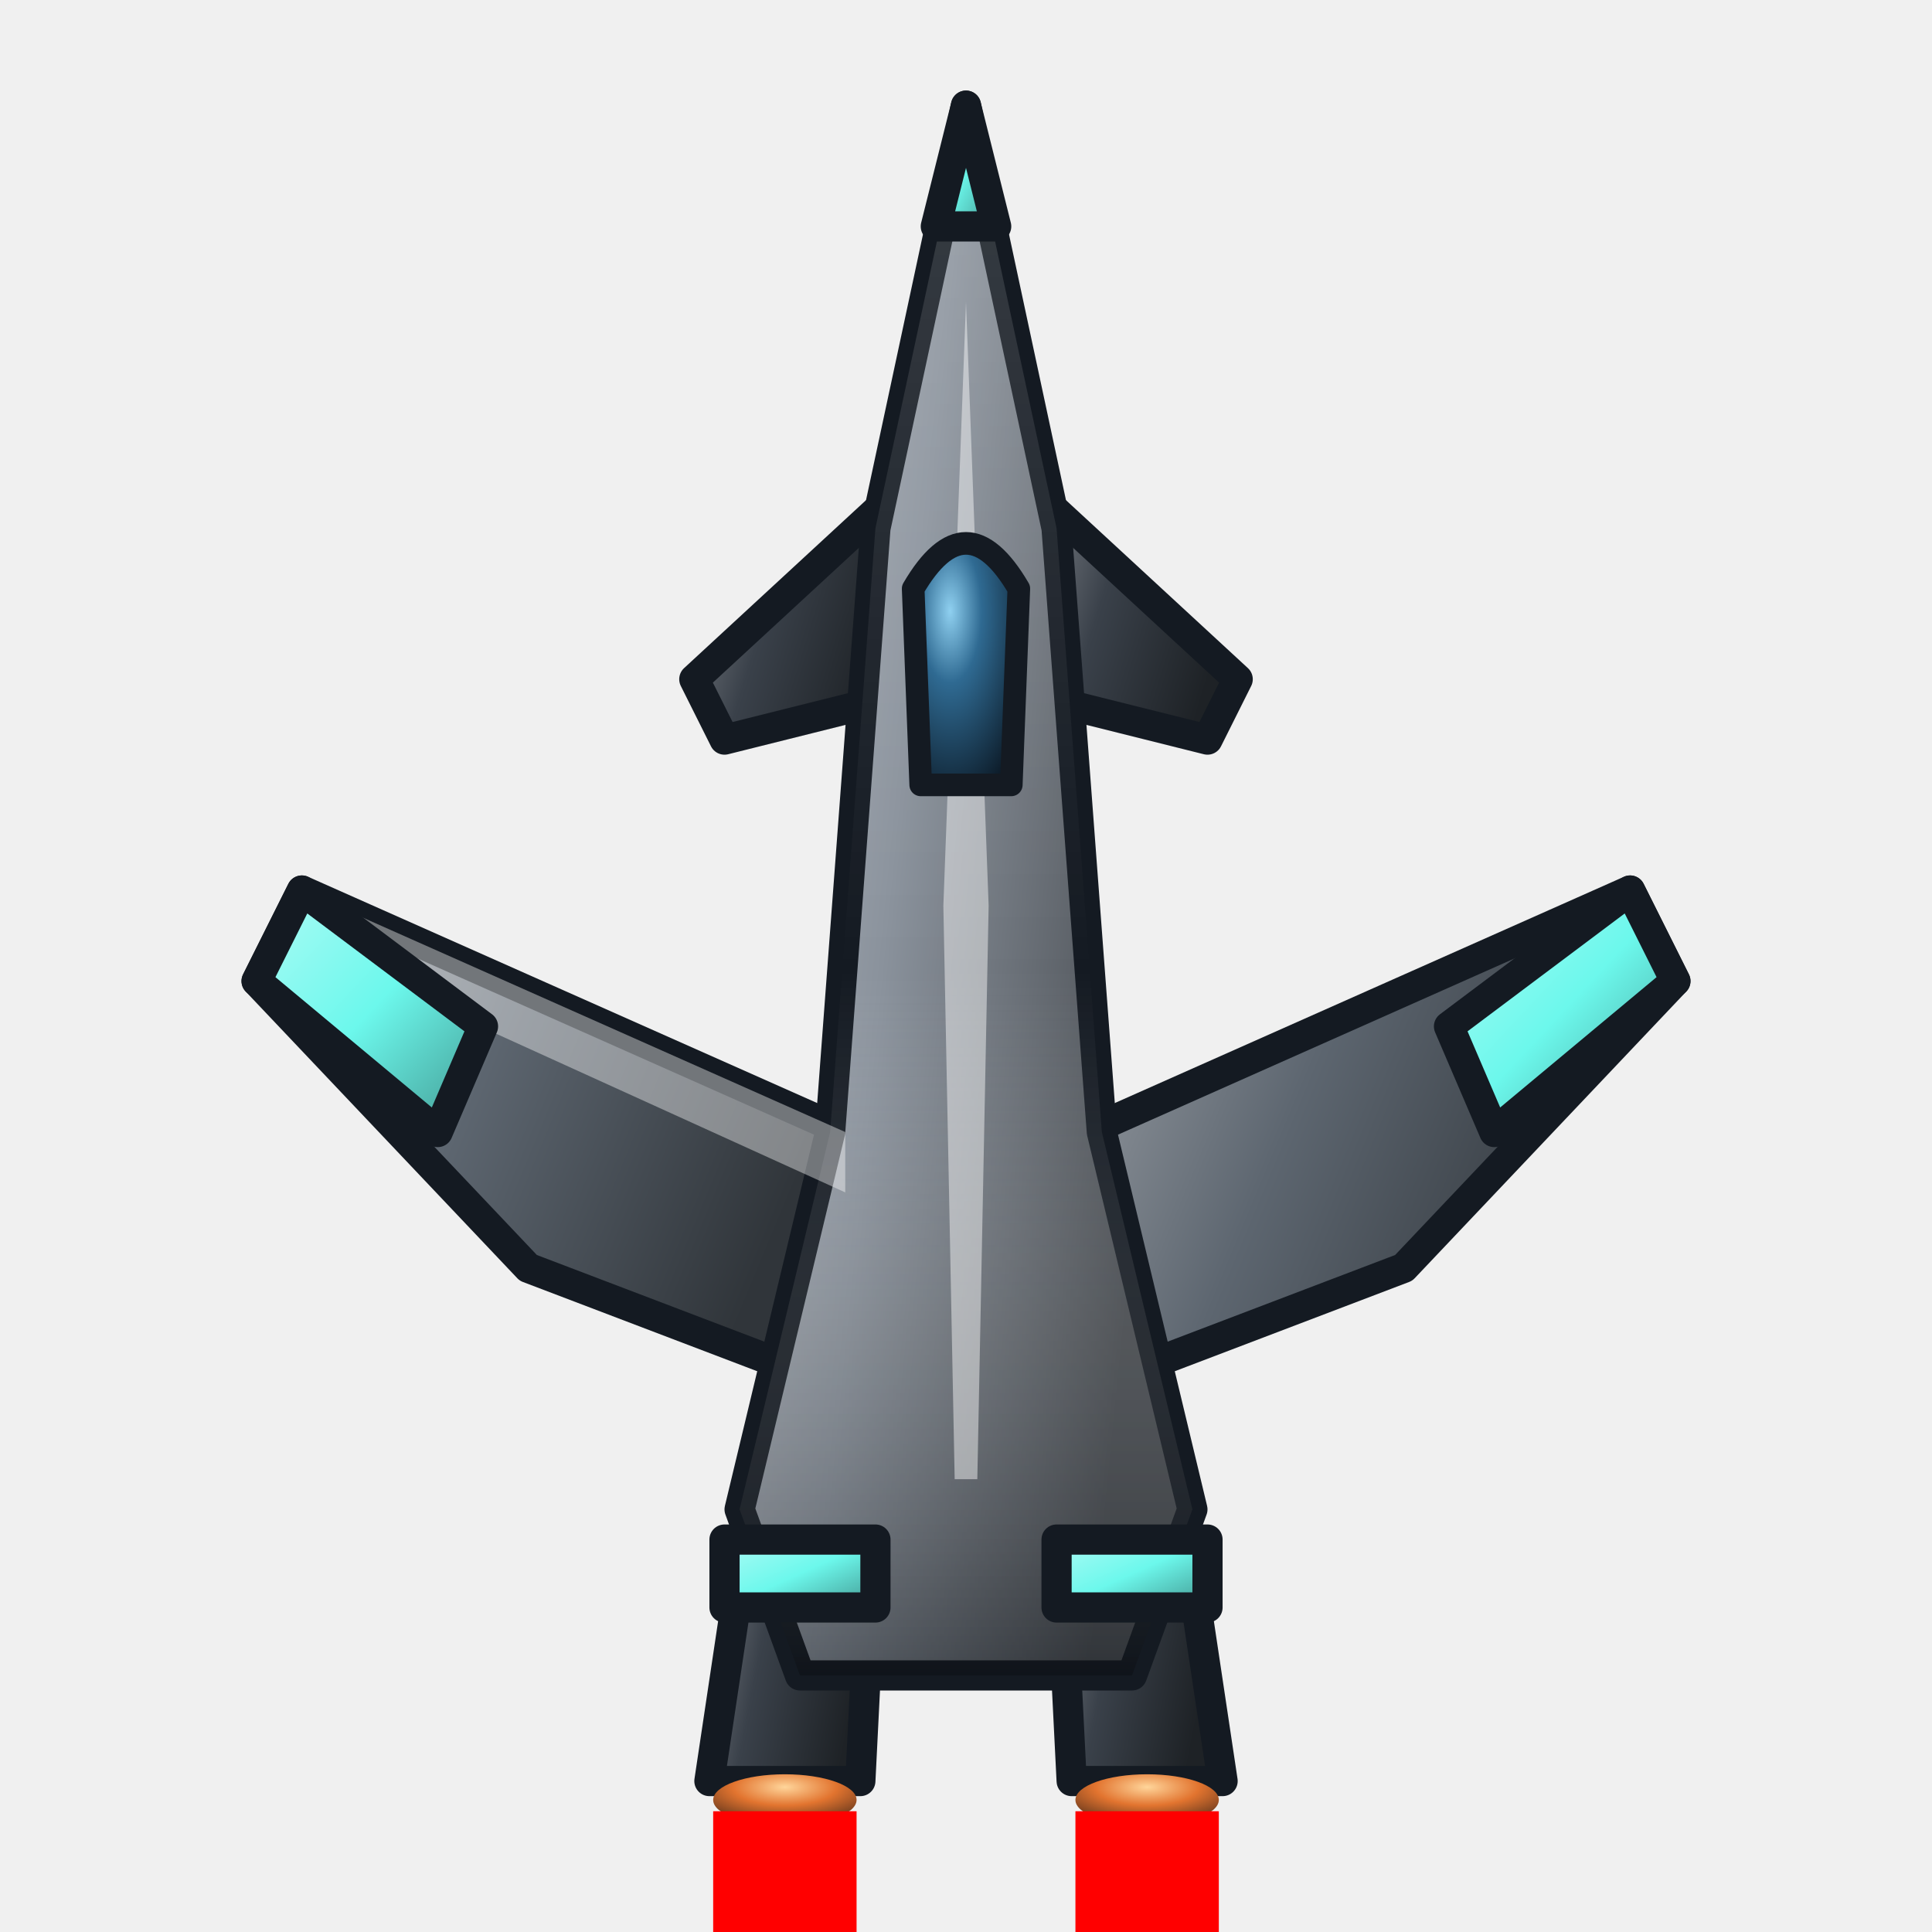
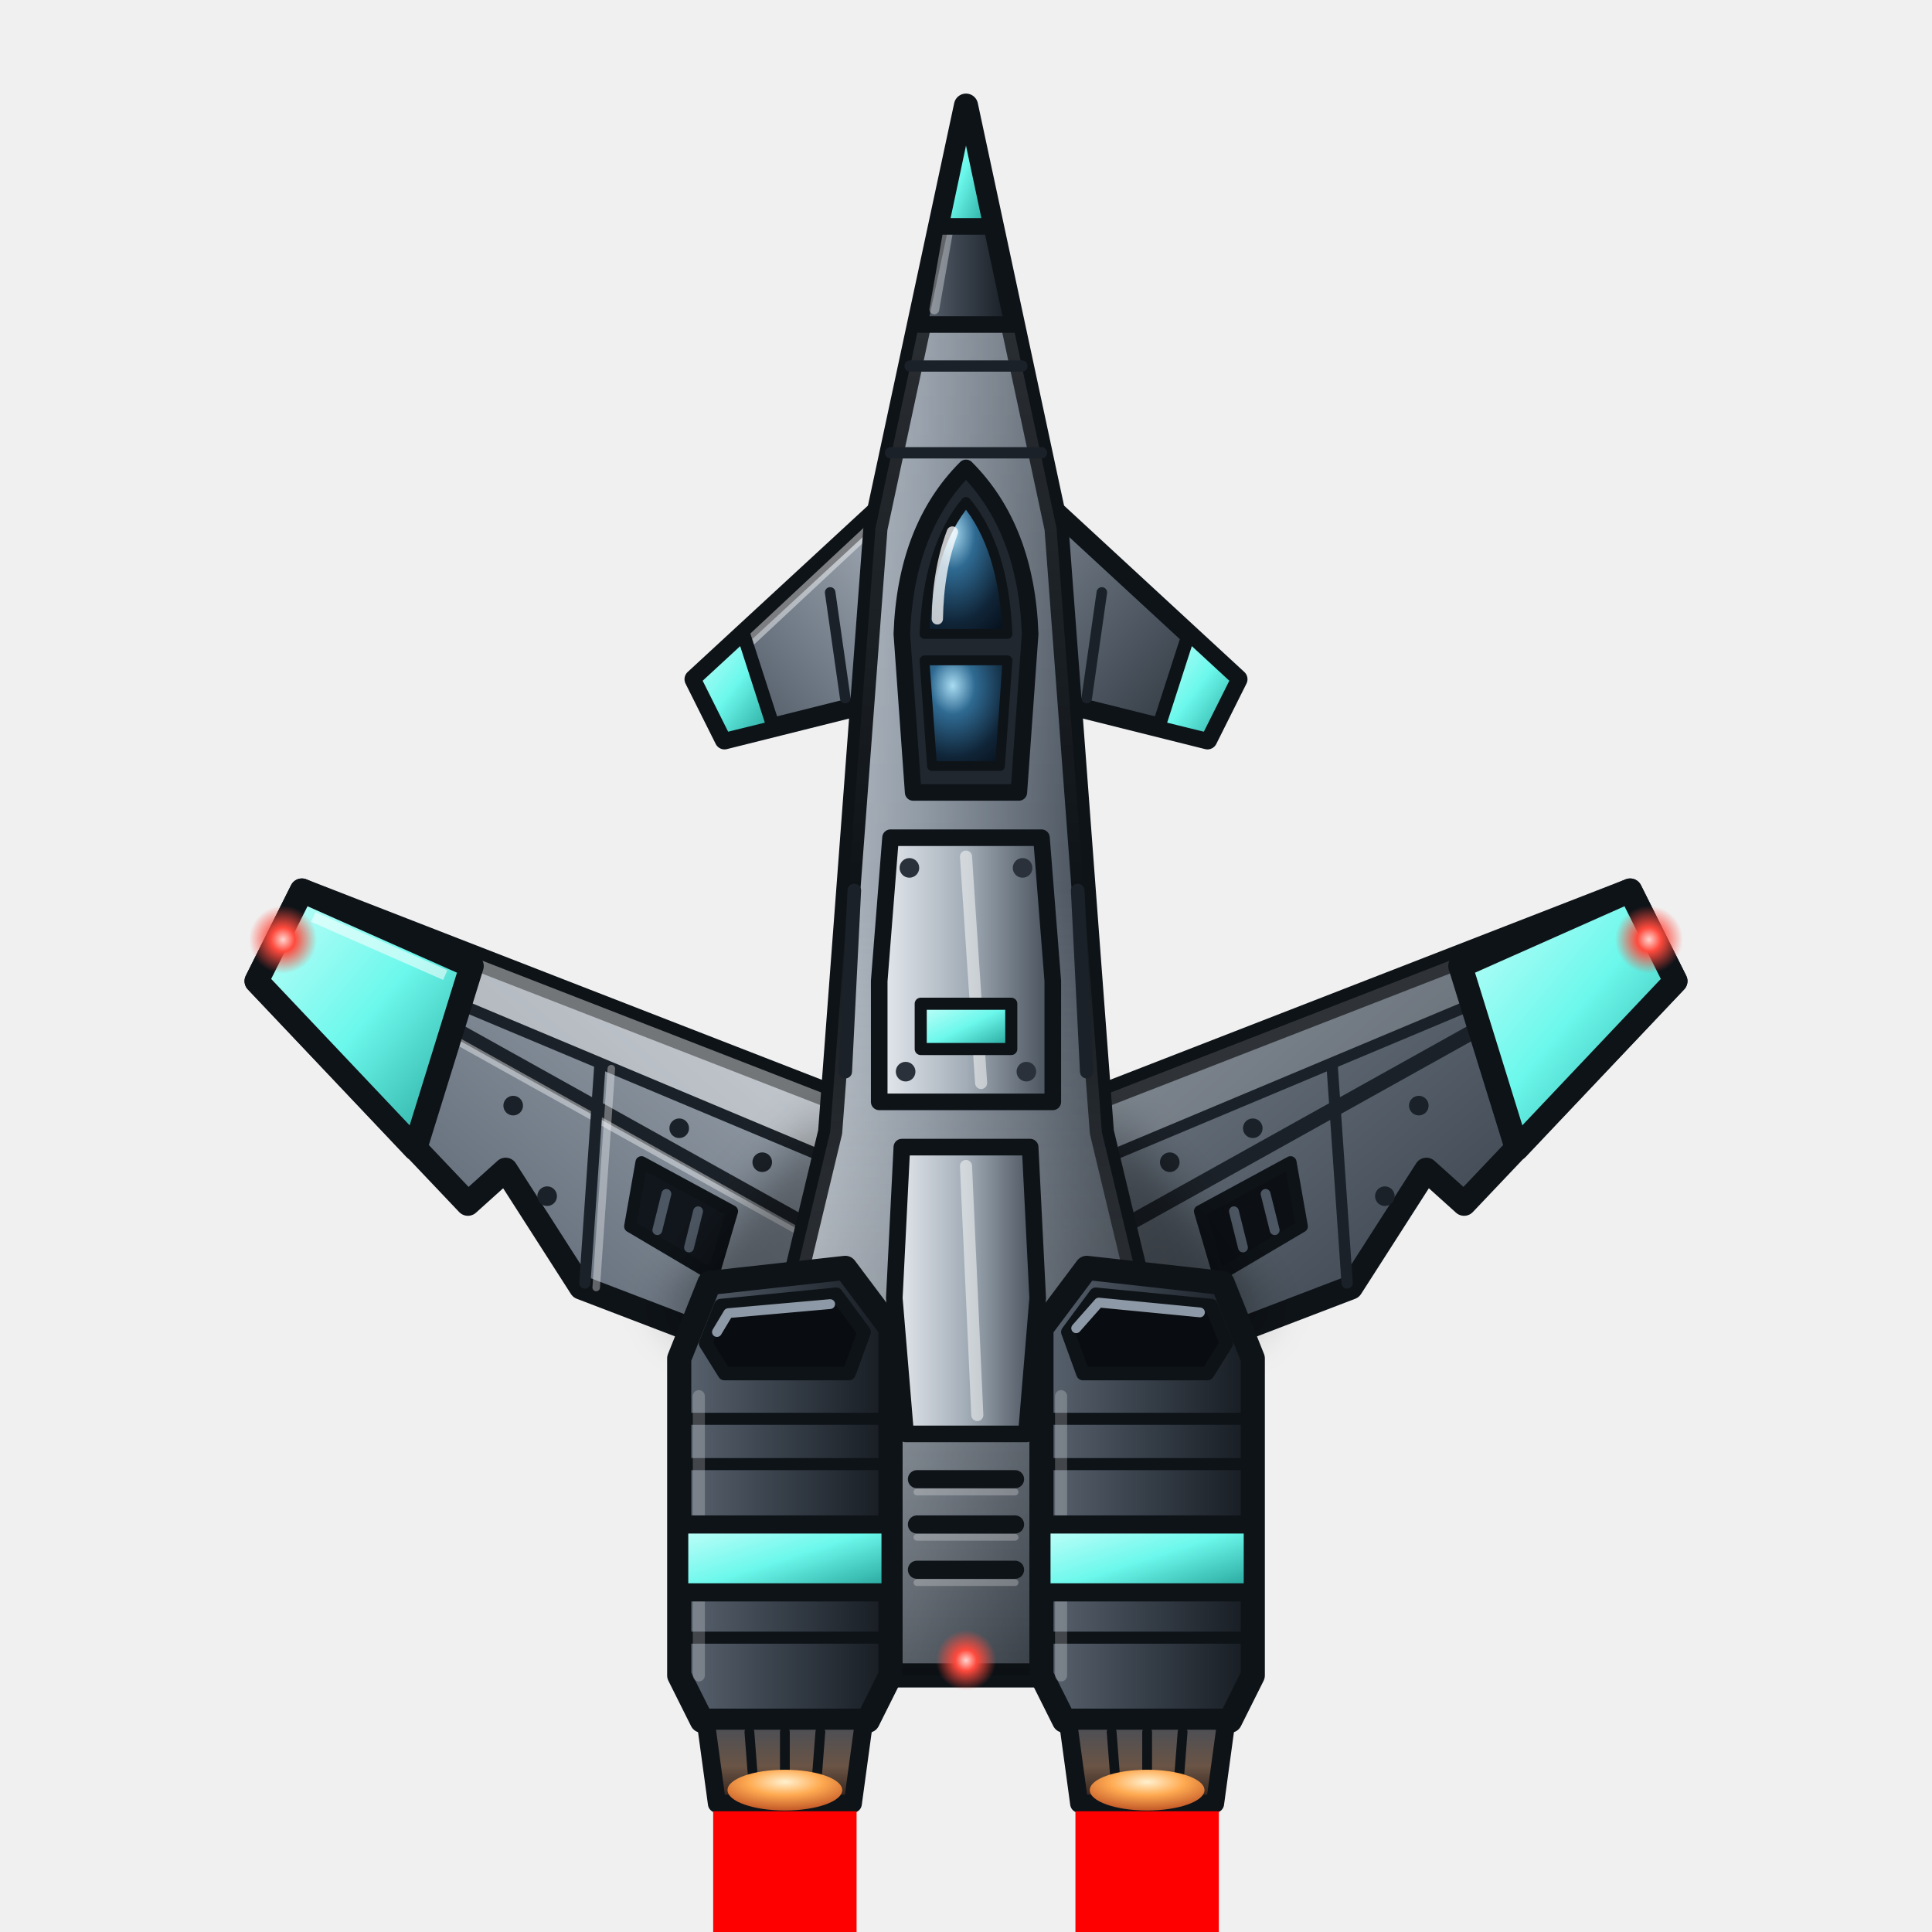
<svg xmlns="http://www.w3.org/2000/svg" viewBox="0 0 256 256">
  <defs>
-     <radialGradient id="glass" cx="0.35" cy="0.28" r="0.85">
-       <stop offset="0" stop-color="#8fd0f0" />
-       <stop offset="0.35" stop-color="#2f6a92" />
-       <stop offset="1" stop-color="#0b1824" />
+     <linearGradient id="body" x1="0" y1="0" x2="1" y2="0">
+       <stop offset="0" stop-color="#cfd5dc" />
+       <stop offset="0.4" stop-color="#8f99a4" />
+       <stop offset="0.75" stop-color="#4c5560" />
+       <stop offset="1" stop-color="#262c34" />
+     </linearGradient>
+     <linearGradient id="plate" x1="0" y1="0" x2="1" y2="0">
+       <stop offset="0" stop-color="#e6eaef" />
+       <stop offset="0.5" stop-color="#a3adb7" />
+       <stop offset="1" stop-color="#454e58" />
+     </linearGradient>
+     <linearGradient id="shadeV" x1="0" y1="0" x2="0" y2="1">
+       <stop offset="0" stop-color="#ffffff" stop-opacity="0.16" />
+       <stop offset="0.5" stop-color="#ffffff" stop-opacity="0" />
+       <stop offset="1" stop-color="#05080c" stop-opacity="0.45" />
+     </linearGradient>
+     <linearGradient id="bladeL" x1="1" y1="0" x2="0" y2="1">
+       <stop offset="0" stop-color="#aab3bd" />
+       <stop offset="0.6" stop-color="#6c7682" />
+       <stop offset="1" stop-color="#414a54" />
+     </linearGradient>
+     <linearGradient id="bladeR" x1="0" y1="0" x2="1" y2="1">
+       <stop offset="0" stop-color="#7a848f" />
+       <stop offset="0.6" stop-color="#48515b" />
+       <stop offset="1" stop-color="#242a31" />
+     </linearGradient>
+     <linearGradient id="dark" x1="0" y1="0" x2="1" y2="0">
+       <stop offset="0" stop-color="#5a6470" />
+       <stop offset="0.5" stop-color="#363e48" />
+       <stop offset="1" stop-color="#161b21" />
+     </linearGradient>
+     <linearGradient id="bell" x1="0" y1="0" x2="0" y2="1">
+       <stop offset="0" stop-color="#474e58" />
+       <stop offset="0.55" stop-color="#6a5445" />
+       <stop offset="1" stop-color="#2a1a14" />
+     </linearGradient>
+     <radialGradient id="nozzle" cx="0.5" cy="0.3" r="0.8">
+       <stop offset="0" stop-color="#fff1cf" />
+       <stop offset="0.4" stop-color="#ffab52" />
+       <stop offset="1" stop-color="#b3431c" />
    </radialGradient>
-     <linearGradient id="shade" x1="0" y1="0" x2="0" y2="1">
-       <stop offset="0" stop-color="#ffffff" stop-opacity="0.16" />
-       <stop offset="0.55" stop-color="#ffffff" stop-opacity="0" />
-       <stop offset="1" stop-color="#05080c" stop-opacity="0.38" />
-     </linearGradient>
-     <radialGradient id="nozzle" cx="0.5" cy="0.25" r="0.9">
-       <stop offset="0" stop-color="#ffd59a" />
-       <stop offset="0.4" stop-color="#e2742f" />
-       <stop offset="1" stop-color="#2a1a14" />
-     </radialGradient>
-     <linearGradient id="l3a414a" x1="0" y1="0" x2="1" y2="0.35">
-       <stop offset="0" stop-color="#85898f" />
-       <stop offset="0.45" stop-color="#3a414a" />
-       <stop offset="1" stop-color="#1e2226" />
-     </linearGradient>
-     <linearGradient id="l5d6670" x1="0" y1="0" x2="1" y2="0.35">
-       <stop offset="0" stop-color="#9ba0a6" />
-       <stop offset="0.45" stop-color="#5d6670" />
-       <stop offset="1" stop-color="#30353a" />
-     </linearGradient>
-     <linearGradient id="l8a929c" x1="0" y1="0" x2="1" y2="0.35">
-       <stop offset="0" stop-color="#b6bbc2" />
-       <stop offset="0.45" stop-color="#8a929c" />
-       <stop offset="1" stop-color="#484c51" />
-     </linearGradient>
-     <radialGradient id="r5d6670" cx="0.35" cy="0.32" r="0.8">
-       <stop offset="0" stop-color="#a6abb0" />
-       <stop offset="0.5" stop-color="#5d6670" />
-       <stop offset="1" stop-color="#2e3338" />
-     </radialGradient>
-     <radialGradient id="r3a414a" cx="0.35" cy="0.32" r="0.8">
-       <stop offset="0" stop-color="#93969b" />
-       <stop offset="0.5" stop-color="#3a414a" />
-       <stop offset="1" stop-color="#1d2025" />
+     <radialGradient id="glass" cx="0.34" cy="0.24" r="0.9">
+       <stop offset="0" stop-color="#a9dcf2" />
+       <stop offset="0.3" stop-color="#2f6a92" />
+       <stop offset="0.75" stop-color="#102538" />
+       <stop offset="1" stop-color="#081320" />
    </radialGradient>
    <linearGradient id="accent-fill" x1="0" y1="0" x2="1" y2="1">
-       <stop id="accent-light" offset="0" stop-color="#aefbf5" />
+       <stop id="accent-light" offset="0" stop-color="#c8fffa" />
      <stop id="accent-base" offset="0.5" stop-color="#6cf8ec" />
-       <stop id="accent-dark" offset="1" stop-color="#41958e" />
+       <stop id="accent-dark" offset="1" stop-color="#1f9c93" />
    </linearGradient>
+     <radialGradient id="lamp-red" cx="0.5" cy="0.5" r="0.5">
+       <stop offset="0" stop-color="#ffd6d0" />
+       <stop offset="0.35" stop-color="#ff4a3d" />
+       <stop offset="1" stop-color="#ff4a3d" stop-opacity="0" />
+     </radialGradient>
+     <filter id="soft" x="-30%" y="-30%" width="160%" height="160%">
+       <feGaussianBlur stdDeviation="3" />
+     </filter>
  </defs>
-   <g id="hull" stroke="#141a22" stroke-width="4" stroke-linejoin="round" stroke-linecap="round">
-     <path d="M100 196 L94 236 L114 236 L116 196 Z" fill="url(#l3a414a)" />
-     <path d="M156 196 L162 236 L142 236 L140 196 Z" fill="url(#l3a414a)" />
-     <path d="M112 150 L40 118 L34 130 L70 168 L112 184 Z" fill="url(#l5d6670)" />
-     <path d="M144 150 L216 118 L222 130 L186 168 L144 184 Z" fill="url(#l5d6670)" />
-     <path d="M118 66 L92 90 L96 98 L120 92 Z" fill="url(#l3a414a)" />
-     <path d="M138 66 L164 90 L160 98 L136 92 Z" fill="url(#l3a414a)" />
-     <path d="M128 14 L140 70 L146 150 L158 200 L150 222 L106 222 L98 200 L110 150 L116 70 Z" fill="url(#l8a929c)" />
-     <path d="M128 14 L140 70 L146 150 L158 200 L150 222 L106 222 L98 200 L110 150 L116 70 Z" fill="url(#shade)" stroke="none" />
-     <path d="M128 40 L131 120 L129.5 196 L126.5 196 L125 120 Z" fill="#ffffff" fill-opacity="0.45" stroke="none" />
-     <path d="M121 78 Q128 66 135 78 L134 104 L122 104 Z" fill="url(#glass)" stroke-width="3" />
-     <path d="M40 118 L112 150 L112 158 L46 128 Z" fill="#ffffff" fill-opacity="0.4" stroke="none" />
-     <ellipse cx="104" cy="238.5" rx="9.5" ry="3.4" fill="url(#nozzle)" stroke="none" />
-     <ellipse cx="152" cy="238.5" rx="9.5" ry="3.4" fill="url(#nozzle)" stroke="none" />
+   <g id="hull" stroke="#0e1318" stroke-width="3.2" stroke-linejoin="round" stroke-linecap="round">
+     <path d="M112 146 L40 118 L34 130 L62 159.5 L67 155 L77 170.6 L112 184 Z" fill="url(#bladeL)" />
+     <path d="M144 146 L216 118 L222 130 L194 159.5 L189 155 L179 170.6 L144 184 Z" fill="url(#bladeR)" />
+     <path d="M112 146 L40 118 L37.4 123.2 L112 154.5 Z" fill="#ffffff" stroke="none" fill-opacity="0.42" />
+     <path d="M144 146 L216 118 L218.6 123.2 L144 154.5 Z" fill="#ffffff" stroke="none" fill-opacity="0.14" />
+     <path d="M37.4 123.2 L112 154.5 M218.6 123.2 L144 154.5" fill="none" stroke="#1b2128" stroke-width="1.5" />
+     <path d="M108 163 L47 129 M148 163 L209 129" fill="none" stroke="#1b2128" stroke-width="2" />
+     <path d="M108.6 164.7 L47.6 130.7" fill="none" stroke="#ffffff" stroke-opacity="0.4" stroke-width="1" />
+     <path d="M79.5 141 L77.5 170 M176.5 141 L178.5 170" fill="none" stroke="#1b2128" stroke-width="1.5" />
+     <path d="M81 141.6 L79 170.6" fill="none" stroke="#ffffff" stroke-opacity="0.35" stroke-width="1" />
+     <path d="M97 160.5 L85 154 L83.5 162.5 L94.5 169 Z" fill="#11161c" stroke-width="1.6" />
+     <path d="M159 160.5 L171 154 L172.5 162.5 L161.5 169 Z" fill="#0c1015" stroke-width="1.6" />
+     <path d="M92.5 160.5 L91.3 165.3 M88.3 158.2 L87.1 163 M163.5 160.5 L164.7 165.3 M167.7 158.2 L168.9 163" fill="none" stroke="#4d5763" stroke-width="1.3" />
+     <g fill="#1b2128" stroke="none">
+       <circle cx="101" cy="154" r="1.3" />
+       <circle cx="155" cy="154" r="1.3" />
+       <circle cx="68" cy="146.5" r="1.3" />
+       <circle cx="188" cy="146.5" r="1.3" />
+       <circle cx="72.5" cy="158.5" r="1.3" />
+       <circle cx="183.5" cy="158.5" r="1.3" />
+       <circle cx="90" cy="149.5" r="1.3" />
+       <circle cx="166" cy="149.5" r="1.3" />
+     </g>
+     <path d="M118 66 L92 90 L96 98 L120 92 Z" fill="url(#bladeL)" stroke-width="2.6" />
+     <path d="M138 66 L164 90 L160 98 L136 92 Z" fill="url(#bladeR)" stroke-width="2.6" />
+     <path d="M117 68.5 L94.5 89.5" fill="none" stroke="#ffffff" stroke-opacity="0.45" stroke-width="1.4" />
+     <path d="M110 78.5 L112 92.5 M146 78.5 L144 92.5" fill="none" stroke="#1b2128" stroke-width="1.4" />
+     <path d="M111 146 L98 160 L88 174 L112 188 Z M145 146 L158 160 L168 174 L144 188 Z" fill="#05080c" fill-opacity="0.34" stroke="none" filter="url(#soft)" />
+     <path d="M128 14 L140 70 L146 150 L158 200 L150 222 L106 222 L98 200 L110 150 L116 70 Z" fill="url(#body)" />
+     <path d="M128 14 L140 70 L146 150 L158 200 L150 222 L106 222 L98 200 L110 150 L116 70 Z" fill="url(#shadeV)" stroke="none" />
+     <path d="M128 14 L134.2 43 L121.8 43 Z" fill="url(#dark)" stroke-width="2.2" />
+     <path d="M126.8 24 L123.8 41" fill="none" stroke="#ffffff" stroke-opacity="0.35" stroke-width="1.3" />
+     <path d="M120.6 48.5 L135.4 48.5 M118 60 L138 60" fill="none" stroke="#1b2128" stroke-width="1.5" />
+     <path d="M128 62 Q136 70 136.5 84 L135 105 L121 105 L119.5 84 Q120 70 128 62 Z" fill="#20272f" stroke-width="2.2" />
+     <path d="M128 66.5 Q133 72.5 133.5 84 L122.5 84 Q123 72.5 128 66.5 Z" fill="url(#glass)" stroke-width="1.3" />
+     <path d="M122.5 87.5 L133.5 87.5 L132.5 101.5 L123.5 101.5 Z" fill="url(#glass)" stroke-width="1.3" />
+     <path d="M126.2 70.5 Q124.3 75.5 124.2 82" fill="none" stroke="#ffffff" stroke-opacity="0.75" stroke-width="1.5" />
+     <path d="M118 111 L138 111 L139.5 130 L139.5 146 L116.5 146 L116.5 130 Z" fill="url(#plate)" stroke-width="2.2" />
+     <path d="M119.5 152 L136.5 152 L137.5 172 L136 190 L120 190 L118.5 172 Z" fill="url(#plate)" stroke-width="2.2" />
+     <path d="M128 113.5 L130 143.5 M128 154.5 L129.5 187.5" fill="none" stroke="#ffffff" stroke-opacity="0.5" stroke-width="1.6" />
+     <g fill="#2a313a" stroke="none">
+       <circle cx="120.5" cy="115" r="1.3" />
+       <circle cx="135.5" cy="115" r="1.3" />
+       <circle cx="120" cy="142" r="1.3" />
+       <circle cx="136" cy="142" r="1.3" />
+     </g>
+     <path d="M121.5 196 L134.5 196 M121.5 202 L134.5 202 M121.5 208 L134.5 208" fill="none" stroke="#0e1318" stroke-width="2.4" />
+     <path d="M121.5 197.7 L134.5 197.7 M121.5 203.7 L134.5 203.7 M121.5 209.7 L134.5 209.7" fill="none" stroke="#ffffff" stroke-opacity="0.25" stroke-width="0.9" />
+     <path d="M113.2 118 L112 142 M142.8 118 L144 142" fill="none" stroke="#1b2128" stroke-width="1.8" />
+     <path d="M94 170 L112 168 L118 176 L118 222 L115 228 L93 228 L90 222 L90 180 Z" fill="url(#dark)" />
+     <path d="M162 170 L144 168 L138 176 L138 222 L141 228 L163 228 L166 222 L166 180 Z" fill="url(#dark)" />
+     <path d="M95.5 173 L110.8 171.5 L114.5 176.5 L112.5 182 L96 182 L93.5 178 Z" fill="#090c10" stroke-width="1.8" />
+     <path d="M160.5 173 L145.2 171.5 L141.5 176.5 L143.5 182 L160 182 L162.5 178 Z" fill="#090c10" stroke-width="1.8" />
+     <path d="M95 176.5 L96.5 174 L110 172.8 M142.6 176 L145.6 172.6 L159 173.9" fill="none" stroke="#8d99a6" stroke-width="1.3" />
+     <path d="M90.5 188 L117.5 188 M90.5 194 L117.5 194 M90.5 217 L117.5 217 M165.5 188 L138.5 188 M165.5 194 L138.5 194 M165.5 217 L138.5 217" fill="none" stroke="#0e1318" stroke-width="1.6" />
+     <path d="M92.6 185 L92.6 222 M140.6 185 L140.6 222" fill="none" stroke="#ffffff" stroke-opacity="0.22" stroke-width="1.6" />
+     <path d="M93.5 228 L114.5 228 L113 239 L95 239 Z" fill="url(#bell)" stroke-width="2.4" />
+     <path d="M162.5 228 L141.5 228 L143 239 L161 239 Z" fill="url(#bell)" stroke-width="2.4" />
+     <path d="M99.3 229.5 L99.8 236 M104 229.5 L104 236 M108.7 229.5 L108.2 236 M156.7 229.5 L156.2 236 M152 229.5 L152 236 M147.3 229.5 L147.8 236" fill="none" stroke="#0e1318" stroke-width="1.3" />
+     <ellipse cx="104" cy="237.2" rx="7.6" ry="2.7" fill="url(#nozzle)" stroke="none" />
+     <ellipse cx="152" cy="237.2" rx="7.6" ry="2.7" fill="url(#nozzle)" stroke="none" />
  </g>
-   <g id="accent" stroke="#141a22" stroke-width="4" stroke-linejoin="round" stroke-linecap="round">
-     <path d="M40 118 L34 130 L58 150 L64 136 Z" fill="url(#accent-fill)" />
-     <path d="M216 118 L222 130 L198 150 L192 136 Z" fill="url(#accent-fill)" />
-     <path d="M124 30 L128 14 L132 30 Z" fill="url(#accent-fill)" />
-     <rect x="96" y="204" width="20" height="9" fill="url(#accent-fill)" />
-     <rect x="140" y="204" width="20" height="9" fill="url(#accent-fill)" />
+   <g id="accent" stroke="#0e1318" stroke-width="3.2" stroke-linejoin="round">
+     <path d="M40 118 L34 130 L55 152.2 L62.5 128 Z" fill="url(#accent-fill)" />
+     <path d="M216 118 L222 130 L201 152.2 L193.5 128 Z" fill="url(#accent-fill)" />
+     <path d="M41.5 121.5 L59 129.2" fill="none" stroke="#ffffff" stroke-opacity="0.55" stroke-width="1.4" />
+     <path d="M128 14 L131.4 30 L124.6 30 Z" fill="url(#accent-fill)" stroke-width="2.2" />
+     <path d="M90 202 L118 202 L118 211 L90 211 Z" fill="url(#accent-fill)" stroke-width="2.4" />
+     <path d="M166 202 L138 202 L138 211 L166 211 Z" fill="url(#accent-fill)" stroke-width="2.4" />
+     <path d="M92 90 L96 98 L102.5 96.4 L98.5 84 Z" fill="url(#accent-fill)" stroke-width="1.8" />
+     <path d="M164 90 L160 98 L153.5 96.4 L157.5 84 Z" fill="url(#accent-fill)" stroke-width="1.8" />
+     <path d="M122 133 L134 133 L134 139 L122 139 Z" fill="url(#accent-fill)" stroke-width="1.6" />
+   </g>
+   <g id="lamps">
+     <circle cx="37.5" cy="124.5" r="4.5" fill="url(#lamp-red)" />
+     <circle cx="218.5" cy="124.5" r="4.5" fill="url(#lamp-red)" />
+     <circle cx="128" cy="220" r="4" fill="url(#lamp-red)" />
  </g>
  <g id="anchors">
    <line id="flame-main-1" x1="104" y1="240" x2="104" y2="296" stroke="#ff0000" stroke-width="19" />
    <line id="flame-main-2" x1="152" y1="240" x2="152" y2="296" stroke="#ff0000" stroke-width="19" />
  </g>
</svg>
